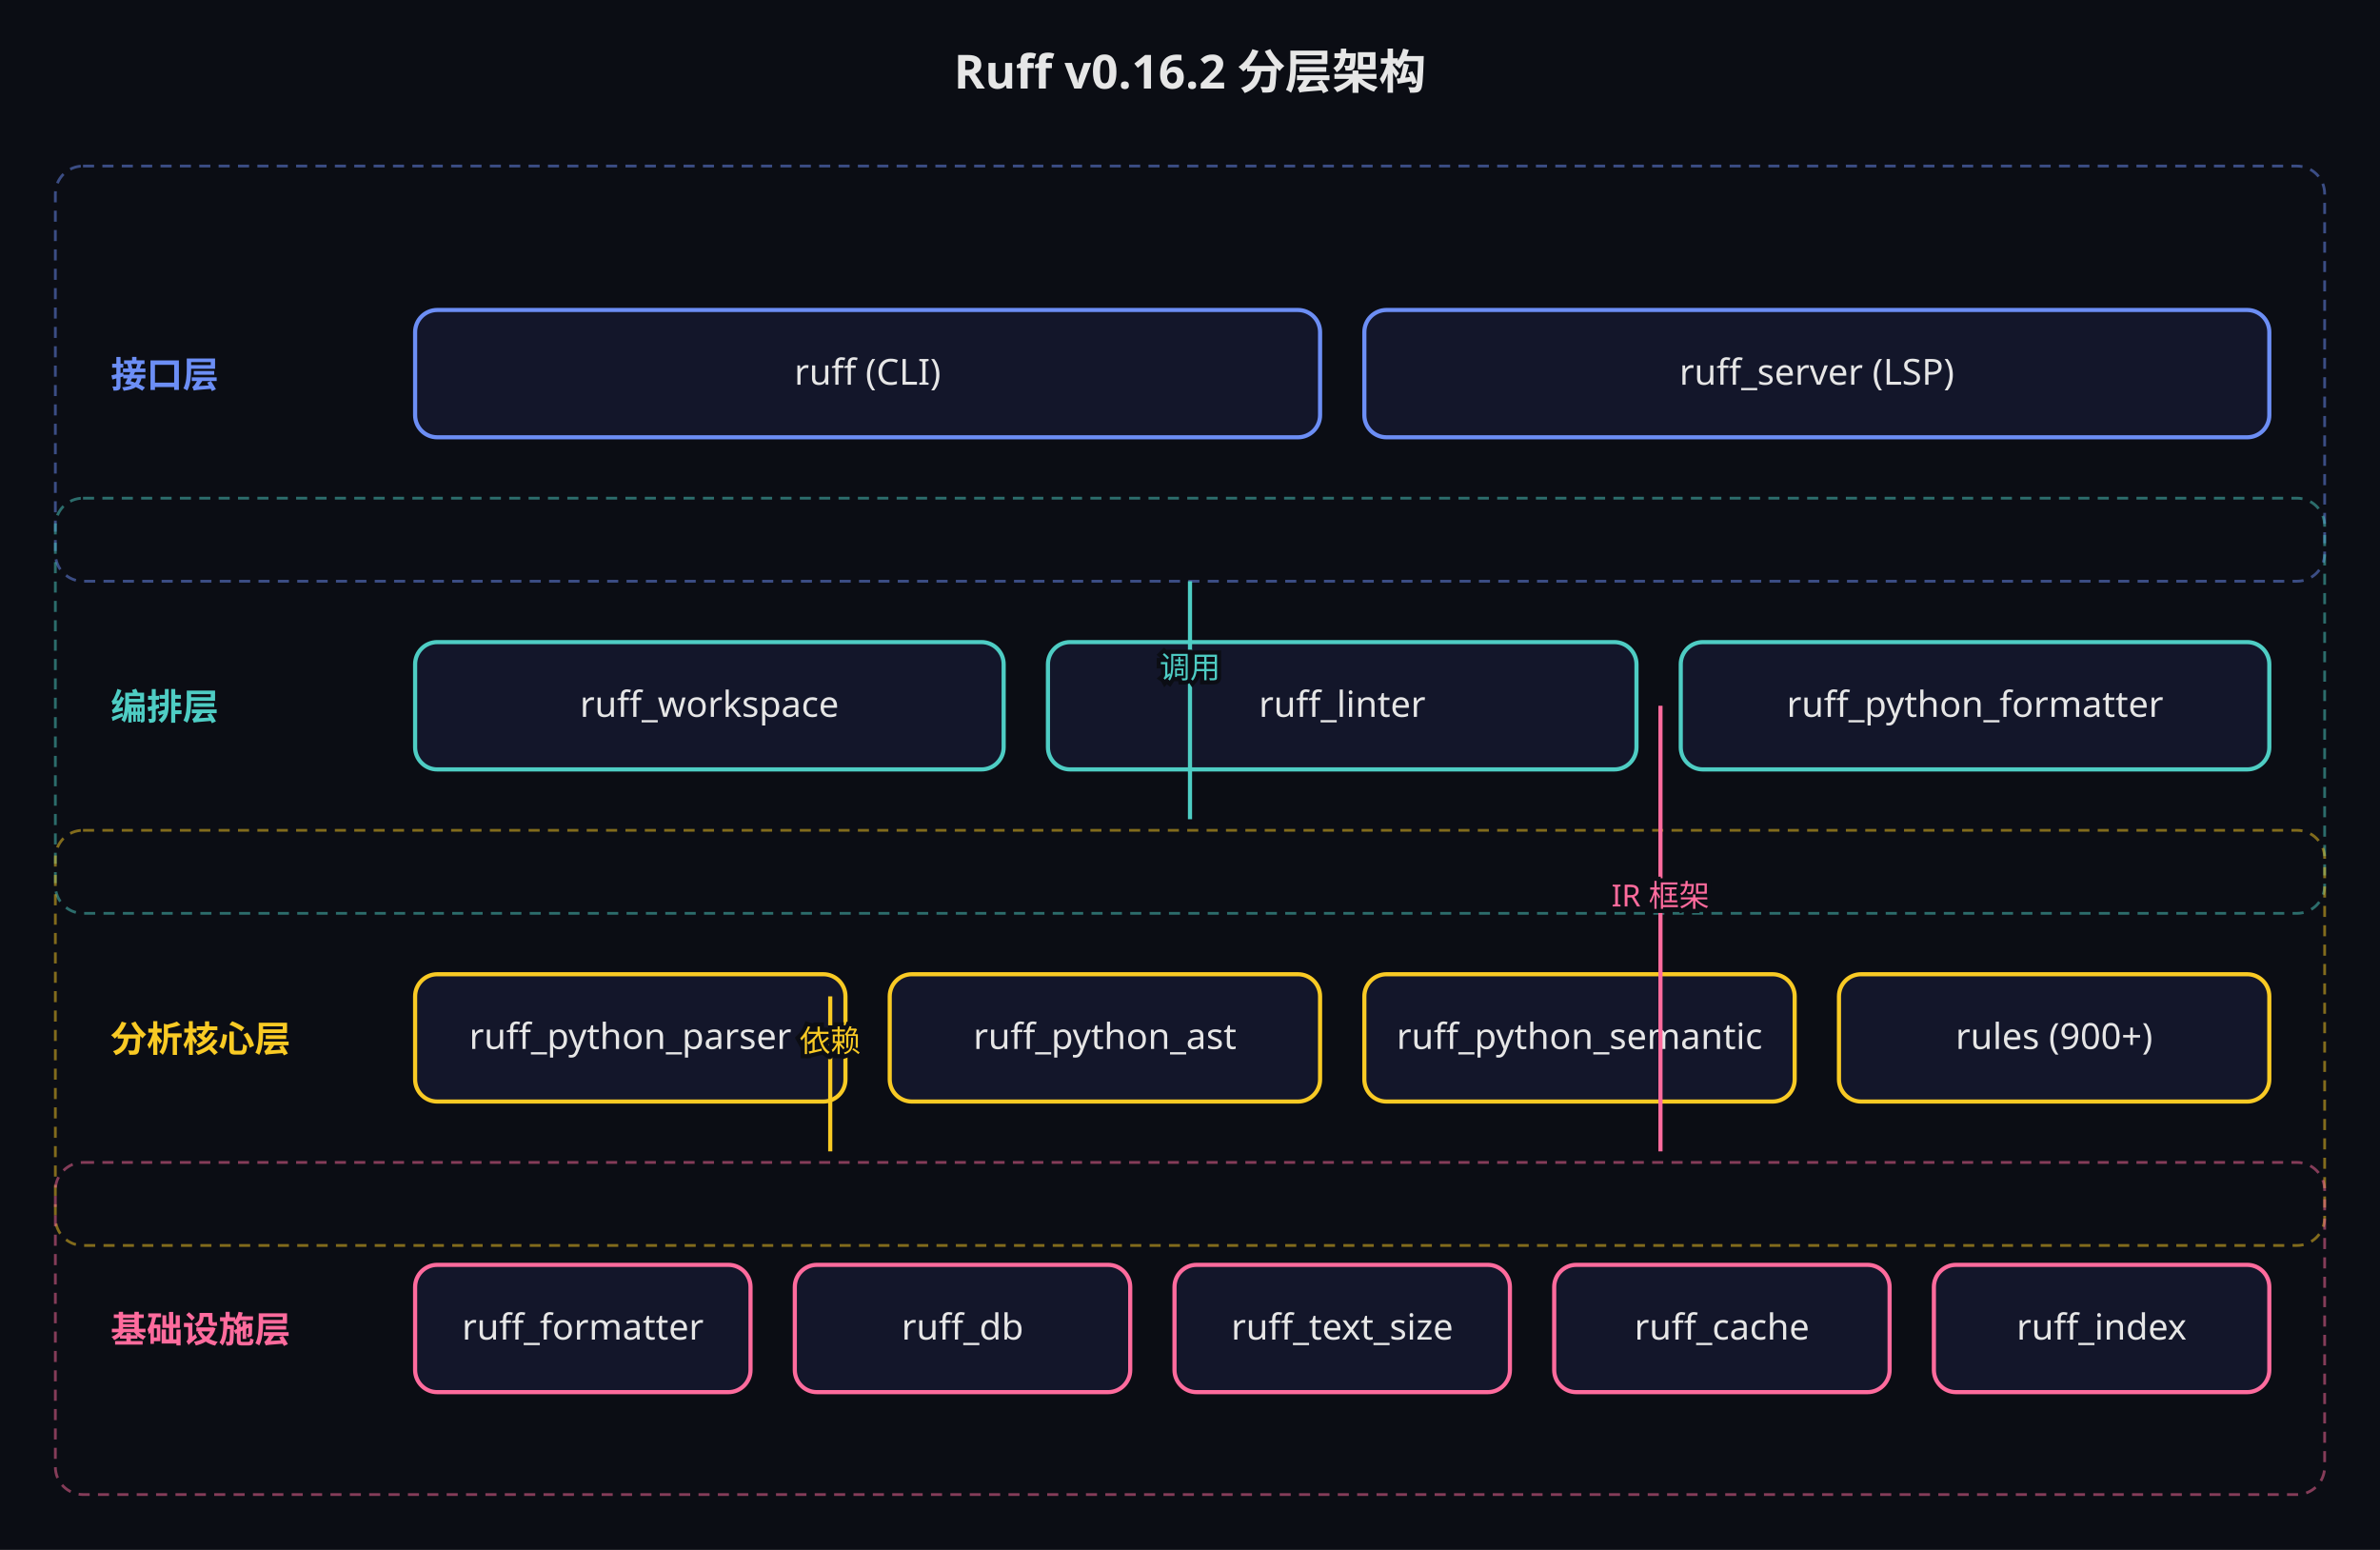
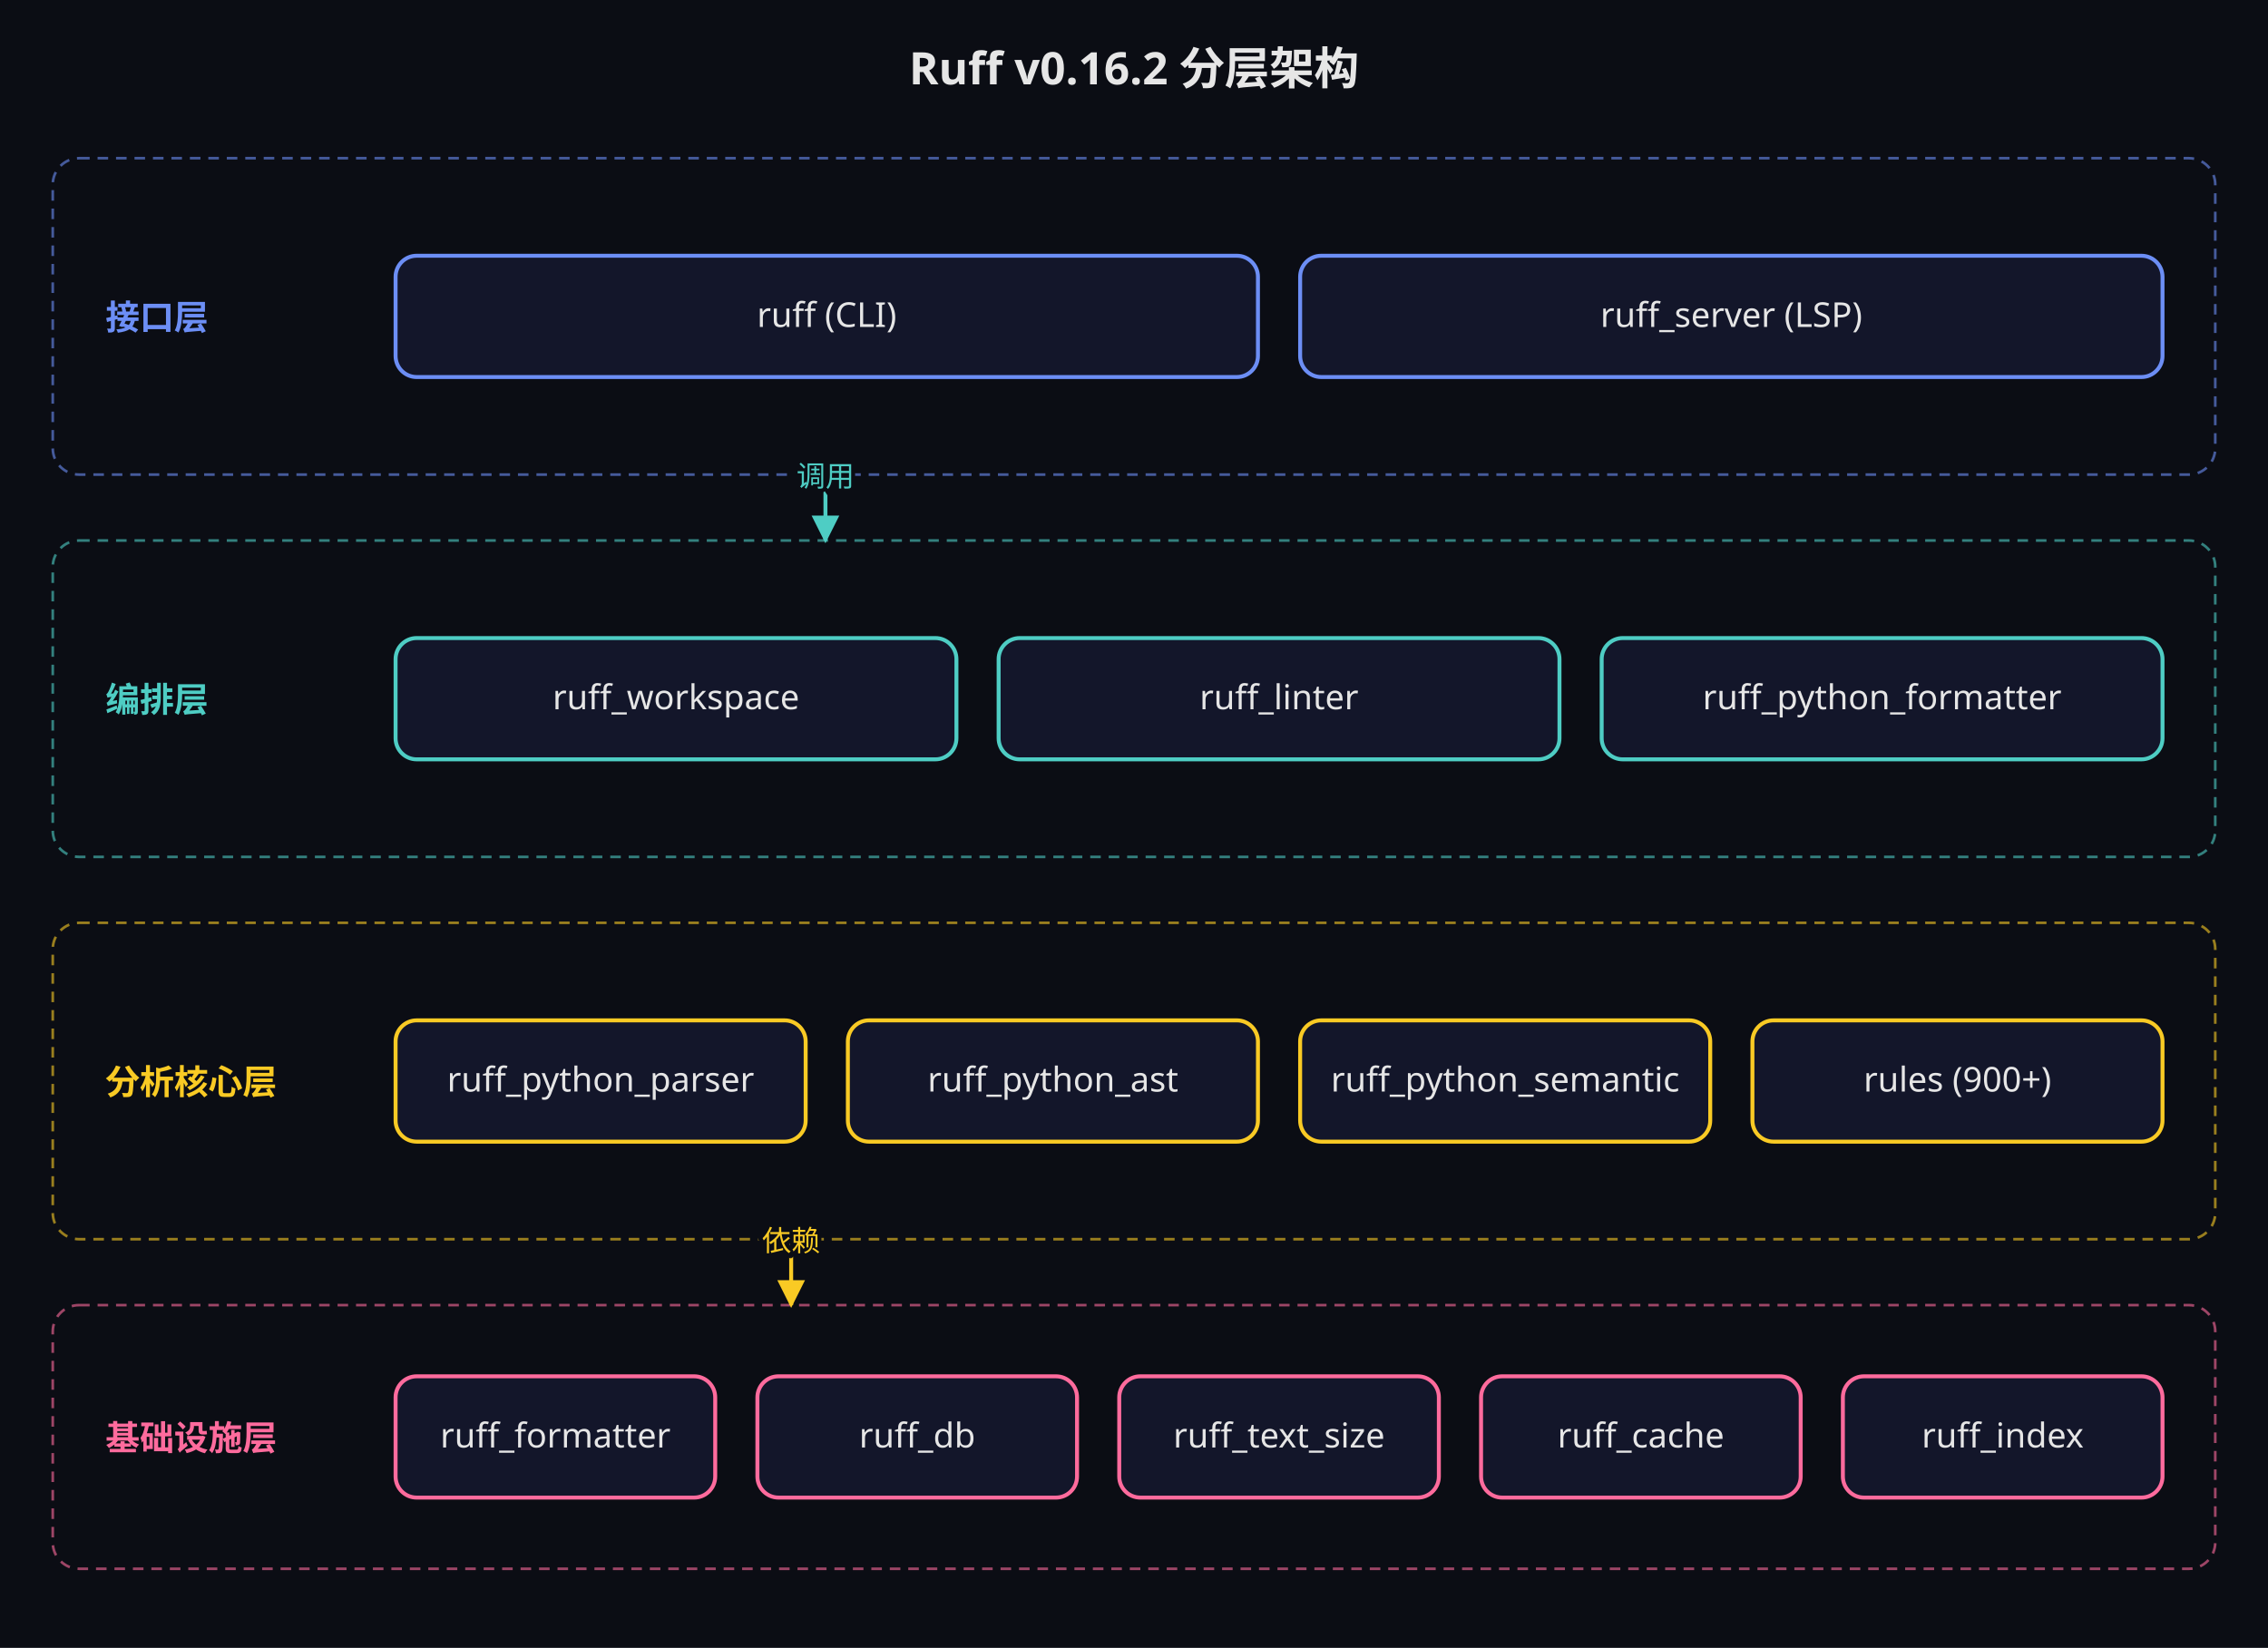
- <svg xmlns="http://www.w3.org/2000/svg" viewBox="0 0 860 560" width="860" height="560">
-   <rect width="860" height="560" fill="#0b0d14" />
+ <svg xmlns="http://www.w3.org/2000/svg" viewBox="0 0 860 625" width="860" height="625">
+   <rect width="860" height="625" fill="#0b0d14" />
  <defs>
-     <marker id="arrow-#e6e6e6" viewBox="0 0 10 10" refX="9" refY="5" markerWidth="6" markerHeight="6" orient="auto">
-       <path d="M 0 0 L 10 5 L 0 10 z" fill="#e6e6e6" />
+     <marker id="arrow-e6e6e6" viewBox="0 0 10 10" refX="9" refY="5" markerWidth="7" markerHeight="7" orient="auto">
+       <path d="M0,0 L10,5 L0,10 z" fill="#e6e6e6" />
    </marker>
-     <marker id="arrow-#6c8ef5" viewBox="0 0 10 10" refX="9" refY="5" markerWidth="6" markerHeight="6" orient="auto">
-       <path d="M 0 0 L 10 5 L 0 10 z" fill="#6c8ef5" />
+     <marker id="arrow-6c8ef5" viewBox="0 0 10 10" refX="9" refY="5" markerWidth="7" markerHeight="7" orient="auto">
+       <path d="M0,0 L10,5 L0,10 z" fill="#6c8ef5" />
    </marker>
-     <marker id="arrow-#4ecdc4" viewBox="0 0 10 10" refX="9" refY="5" markerWidth="6" markerHeight="6" orient="auto">
-       <path d="M 0 0 L 10 5 L 0 10 z" fill="#4ecdc4" />
+     <marker id="arrow-4ecdc4" viewBox="0 0 10 10" refX="9" refY="5" markerWidth="7" markerHeight="7" orient="auto">
+       <path d="M0,0 L10,5 L0,10 z" fill="#4ecdc4" />
    </marker>
-     <marker id="arrow-#f9ca24" viewBox="0 0 10 10" refX="9" refY="5" markerWidth="6" markerHeight="6" orient="auto">
-       <path d="M 0 0 L 10 5 L 0 10 z" fill="#f9ca24" />
+     <marker id="arrow-f9ca24" viewBox="0 0 10 10" refX="9" refY="5" markerWidth="7" markerHeight="7" orient="auto">
+       <path d="M0,0 L10,5 L0,10 z" fill="#f9ca24" />
    </marker>
-     <marker id="arrow-#ff6b9d" viewBox="0 0 10 10" refX="9" refY="5" markerWidth="6" markerHeight="6" orient="auto">
-       <path d="M 0 0 L 10 5 L 0 10 z" fill="#ff6b9d" />
+     <marker id="arrow-ff6b9d" viewBox="0 0 10 10" refX="9" refY="5" markerWidth="7" markerHeight="7" orient="auto">
+       <path d="M0,0 L10,5 L0,10 z" fill="#ff6b9d" />
    </marker>
  </defs>
  <text x="430.0" y="32" text-anchor="middle" fill="#e6e6e6" font-family="system-ui, sans-serif" font-size="17" font-weight="600">Ruff v0.16.2 分层架构</text>
-   <rect x="20" y="60" width="820" height="150" rx="10" fill="none" stroke="#6c8ef5" stroke-width="1" stroke-dasharray="4 3" opacity="0.5" />
-   <text x="40" y="140.0" fill="#6c8ef5" font-family="system-ui, sans-serif" font-size="13" font-weight="600">接口层</text>
-   <rect x="150.0" y="112.0" width="327.0" height="46" rx="8" fill="#13162a" stroke="#6c8ef5" stroke-width="1.5" />
-   <text x="313.5" y="139.0" text-anchor="middle" fill="#e6e6e6" font-family="system-ui, sans-serif" font-size="13">ruff (CLI)</text>
-   <rect x="493.0" y="112.0" width="327.0" height="46" rx="8" fill="#13162a" stroke="#6c8ef5" stroke-width="1.5" />
-   <text x="656.5" y="139.0" text-anchor="middle" fill="#e6e6e6" font-family="system-ui, sans-serif" font-size="13">ruff_server (LSP)</text>
-   <rect x="20" y="180" width="820" height="150" rx="10" fill="none" stroke="#4ecdc4" stroke-width="1" stroke-dasharray="4 3" opacity="0.5" />
-   <text x="40" y="260.0" fill="#4ecdc4" font-family="system-ui, sans-serif" font-size="13" font-weight="600">编排层</text>
-   <rect x="150.0" y="232.0" width="212.667" height="46" rx="8" fill="#13162a" stroke="#4ecdc4" stroke-width="1.5" />
-   <text x="256.333" y="259.0" text-anchor="middle" fill="#e6e6e6" font-family="system-ui, sans-serif" font-size="13">ruff_workspace</text>
-   <rect x="378.667" y="232.0" width="212.667" height="46" rx="8" fill="#13162a" stroke="#4ecdc4" stroke-width="1.5" />
-   <text x="485" y="259.0" text-anchor="middle" fill="#e6e6e6" font-family="system-ui, sans-serif" font-size="13">ruff_linter</text>
-   <rect x="607.333" y="232.0" width="212.667" height="46" rx="8" fill="#13162a" stroke="#4ecdc4" stroke-width="1.5" />
-   <text x="713.667" y="259.0" text-anchor="middle" fill="#e6e6e6" font-family="system-ui, sans-serif" font-size="13">ruff_python_formatter</text>
-   <rect x="20" y="300" width="820" height="150" rx="10" fill="none" stroke="#f9ca24" stroke-width="1" stroke-dasharray="4 3" opacity="0.5" />
-   <text x="40" y="380.0" fill="#f9ca24" font-family="system-ui, sans-serif" font-size="13" font-weight="600">分析核心层</text>
-   <rect x="150.0" y="352.0" width="155.5" height="46" rx="8" fill="#13162a" stroke="#f9ca24" stroke-width="1.5" />
-   <text x="227.75" y="379.0" text-anchor="middle" fill="#e6e6e6" font-family="system-ui, sans-serif" font-size="13">ruff_python_parser</text>
-   <rect x="321.5" y="352.0" width="155.5" height="46" rx="8" fill="#13162a" stroke="#f9ca24" stroke-width="1.5" />
-   <text x="399.25" y="379.0" text-anchor="middle" fill="#e6e6e6" font-family="system-ui, sans-serif" font-size="13">ruff_python_ast</text>
-   <rect x="493.0" y="352.0" width="155.5" height="46" rx="8" fill="#13162a" stroke="#f9ca24" stroke-width="1.5" />
-   <text x="570.75" y="379.0" text-anchor="middle" fill="#e6e6e6" font-family="system-ui, sans-serif" font-size="13">ruff_python_semantic</text>
-   <rect x="664.5" y="352.0" width="155.5" height="46" rx="8" fill="#13162a" stroke="#f9ca24" stroke-width="1.5" />
-   <text x="742.25" y="379.0" text-anchor="middle" fill="#e6e6e6" font-family="system-ui, sans-serif" font-size="13">rules (900+)</text>
-   <rect x="20" y="420" width="820" height="120" rx="10" fill="none" stroke="#ff6b9d" stroke-width="1" stroke-dasharray="4 3" opacity="0.5" />
-   <text x="40" y="485.0" fill="#ff6b9d" font-family="system-ui, sans-serif" font-size="13" font-weight="600">基础设施层</text>
-   <rect x="150.0" y="457.0" width="121.2" height="46" rx="8" fill="#13162a" stroke="#ff6b9d" stroke-width="1.5" />
-   <text x="210.6" y="484.0" text-anchor="middle" fill="#e6e6e6" font-family="system-ui, sans-serif" font-size="13">ruff_formatter</text>
-   <rect x="287.2" y="457.0" width="121.2" height="46" rx="8" fill="#13162a" stroke="#ff6b9d" stroke-width="1.5" />
-   <text x="347.8" y="484.0" text-anchor="middle" fill="#e6e6e6" font-family="system-ui, sans-serif" font-size="13">ruff_db</text>
-   <rect x="424.4" y="457.0" width="121.2" height="46" rx="8" fill="#13162a" stroke="#ff6b9d" stroke-width="1.5" />
-   <text x="485.0" y="484.0" text-anchor="middle" fill="#e6e6e6" font-family="system-ui, sans-serif" font-size="13">ruff_text_size</text>
-   <rect x="561.6" y="457.0" width="121.2" height="46" rx="8" fill="#13162a" stroke="#ff6b9d" stroke-width="1.5" />
-   <text x="622.2" y="484.0" text-anchor="middle" fill="#e6e6e6" font-family="system-ui, sans-serif" font-size="13">ruff_cache</text>
-   <rect x="698.8" y="457.0" width="121.2" height="46" rx="8" fill="#13162a" stroke="#ff6b9d" stroke-width="1.5" />
-   <text x="759.4" y="484.0" text-anchor="middle" fill="#e6e6e6" font-family="system-ui, sans-serif" font-size="13">ruff_index</text>
-   <path d="M 430 210 L 430 296" fill="none" stroke="#4ecdc4" stroke-width="1.5" marker-end="url(#arrow-#4ecdc4)" />
-   <text x="430.0" y="245.0" text-anchor="middle" fill="#4ecdc4" font-family="system-ui, sans-serif" font-size="11" paint-order="stroke" stroke="#0b0d14" stroke-width="3">调用</text>
-   <path d="M 300 360 L 300 416" fill="none" stroke="#f9ca24" stroke-width="1.5" marker-end="url(#arrow-#f9ca24)" />
-   <text x="300.0" y="380.0" text-anchor="middle" fill="#f9ca24" font-family="system-ui, sans-serif" font-size="11" paint-order="stroke" stroke="#0b0d14" stroke-width="3">依赖</text>
-   <path d="M 600 255 L 600 416" fill="none" stroke="#ff6b9d" stroke-width="1.5" marker-end="url(#arrow-#ff6b9d)" />
-   <text x="600.0" y="327.5" text-anchor="middle" fill="#ff6b9d" font-family="system-ui, sans-serif" font-size="11" paint-order="stroke" stroke="#0b0d14" stroke-width="3">IR 框架</text>
+   <rect x="20" y="60" width="820" height="120" rx="10" fill="none" stroke="#6c8ef5" stroke-width="1" stroke-dasharray="4 3" opacity="0.6" />
+   <text x="40" y="125.0" fill="#6c8ef5" font-family="system-ui, sans-serif" font-size="13" font-weight="600">接口层</text>
+   <rect x="150.0" y="97.0" width="327.0" height="46" rx="8" fill="#13162a" stroke="#6c8ef5" stroke-width="1.5" />
+   <text x="313.5" y="124.0" text-anchor="middle" fill="#e6e6e6" font-family="system-ui, sans-serif" font-size="13">ruff (CLI)</text>
+   <rect x="493.0" y="97.0" width="327.0" height="46" rx="8" fill="#13162a" stroke="#6c8ef5" stroke-width="1.5" />
+   <text x="656.5" y="124.0" text-anchor="middle" fill="#e6e6e6" font-family="system-ui, sans-serif" font-size="13">ruff_server (LSP)</text>
+   <rect x="20" y="205" width="820" height="120" rx="10" fill="none" stroke="#4ecdc4" stroke-width="1" stroke-dasharray="4 3" opacity="0.6" />
+   <text x="40" y="270.0" fill="#4ecdc4" font-family="system-ui, sans-serif" font-size="13" font-weight="600">编排层</text>
+   <rect x="150.0" y="242.0" width="212.667" height="46" rx="8" fill="#13162a" stroke="#4ecdc4" stroke-width="1.5" />
+   <text x="256.333" y="269.0" text-anchor="middle" fill="#e6e6e6" font-family="system-ui, sans-serif" font-size="13">ruff_workspace</text>
+   <rect x="378.667" y="242.0" width="212.667" height="46" rx="8" fill="#13162a" stroke="#4ecdc4" stroke-width="1.5" />
+   <text x="485" y="269.0" text-anchor="middle" fill="#e6e6e6" font-family="system-ui, sans-serif" font-size="13">ruff_linter</text>
+   <rect x="607.333" y="242.0" width="212.667" height="46" rx="8" fill="#13162a" stroke="#4ecdc4" stroke-width="1.5" />
+   <text x="713.667" y="269.0" text-anchor="middle" fill="#e6e6e6" font-family="system-ui, sans-serif" font-size="13">ruff_python_formatter</text>
+   <rect x="20" y="350" width="820" height="120" rx="10" fill="none" stroke="#f9ca24" stroke-width="1" stroke-dasharray="4 3" opacity="0.6" />
+   <text x="40" y="415.0" fill="#f9ca24" font-family="system-ui, sans-serif" font-size="13" font-weight="600">分析核心层</text>
+   <rect x="150.0" y="387.0" width="155.5" height="46" rx="8" fill="#13162a" stroke="#f9ca24" stroke-width="1.5" />
+   <text x="227.75" y="414.0" text-anchor="middle" fill="#e6e6e6" font-family="system-ui, sans-serif" font-size="13">ruff_python_parser</text>
+   <rect x="321.5" y="387.0" width="155.5" height="46" rx="8" fill="#13162a" stroke="#f9ca24" stroke-width="1.5" />
+   <text x="399.25" y="414.0" text-anchor="middle" fill="#e6e6e6" font-family="system-ui, sans-serif" font-size="13">ruff_python_ast</text>
+   <rect x="493.0" y="387.0" width="155.5" height="46" rx="8" fill="#13162a" stroke="#f9ca24" stroke-width="1.5" />
+   <text x="570.75" y="414.0" text-anchor="middle" fill="#e6e6e6" font-family="system-ui, sans-serif" font-size="13">ruff_python_semantic</text>
+   <rect x="664.5" y="387.0" width="155.5" height="46" rx="8" fill="#13162a" stroke="#f9ca24" stroke-width="1.5" />
+   <text x="742.25" y="414.0" text-anchor="middle" fill="#e6e6e6" font-family="system-ui, sans-serif" font-size="13">rules (900+)</text>
+   <rect x="20" y="495" width="820" height="100" rx="10" fill="none" stroke="#ff6b9d" stroke-width="1" stroke-dasharray="4 3" opacity="0.6" />
+   <text x="40" y="550.0" fill="#ff6b9d" font-family="system-ui, sans-serif" font-size="13" font-weight="600">基础设施层</text>
+   <rect x="150.0" y="522.0" width="121.2" height="46" rx="8" fill="#13162a" stroke="#ff6b9d" stroke-width="1.5" />
+   <text x="210.6" y="549.0" text-anchor="middle" fill="#e6e6e6" font-family="system-ui, sans-serif" font-size="13">ruff_formatter</text>
+   <rect x="287.2" y="522.0" width="121.2" height="46" rx="8" fill="#13162a" stroke="#ff6b9d" stroke-width="1.5" />
+   <text x="347.8" y="549.0" text-anchor="middle" fill="#e6e6e6" font-family="system-ui, sans-serif" font-size="13">ruff_db</text>
+   <rect x="424.4" y="522.0" width="121.2" height="46" rx="8" fill="#13162a" stroke="#ff6b9d" stroke-width="1.5" />
+   <text x="485.0" y="549.0" text-anchor="middle" fill="#e6e6e6" font-family="system-ui, sans-serif" font-size="13">ruff_text_size</text>
+   <rect x="561.6" y="522.0" width="121.2" height="46" rx="8" fill="#13162a" stroke="#ff6b9d" stroke-width="1.5" />
+   <text x="622.2" y="549.0" text-anchor="middle" fill="#e6e6e6" font-family="system-ui, sans-serif" font-size="13">ruff_cache</text>
+   <rect x="698.8" y="522.0" width="121.2" height="46" rx="8" fill="#13162a" stroke="#ff6b9d" stroke-width="1.5" />
+   <text x="759.4" y="549.0" text-anchor="middle" fill="#e6e6e6" font-family="system-ui, sans-serif" font-size="13">ruff_index</text>
+   <path d="M 313 180 L 313 205" fill="none" stroke="#4ecdc4" stroke-width="1.5" marker-end="url(#arrow-4ecdc4)" />
+   <text x="313.0" y="184.5" text-anchor="middle" fill="#4ecdc4" font-family="system-ui, sans-serif" font-size="11" paint-order="stroke" stroke="#0b0d14" stroke-width="3">调用</text>
+   <path d="M 300 470 L 300 495" fill="none" stroke="#f9ca24" stroke-width="1.5" marker-end="url(#arrow-f9ca24)" />
+   <text x="300.0" y="474.5" text-anchor="middle" fill="#f9ca24" font-family="system-ui, sans-serif" font-size="11" paint-order="stroke" stroke="#0b0d14" stroke-width="3">依赖</text>
</svg>
